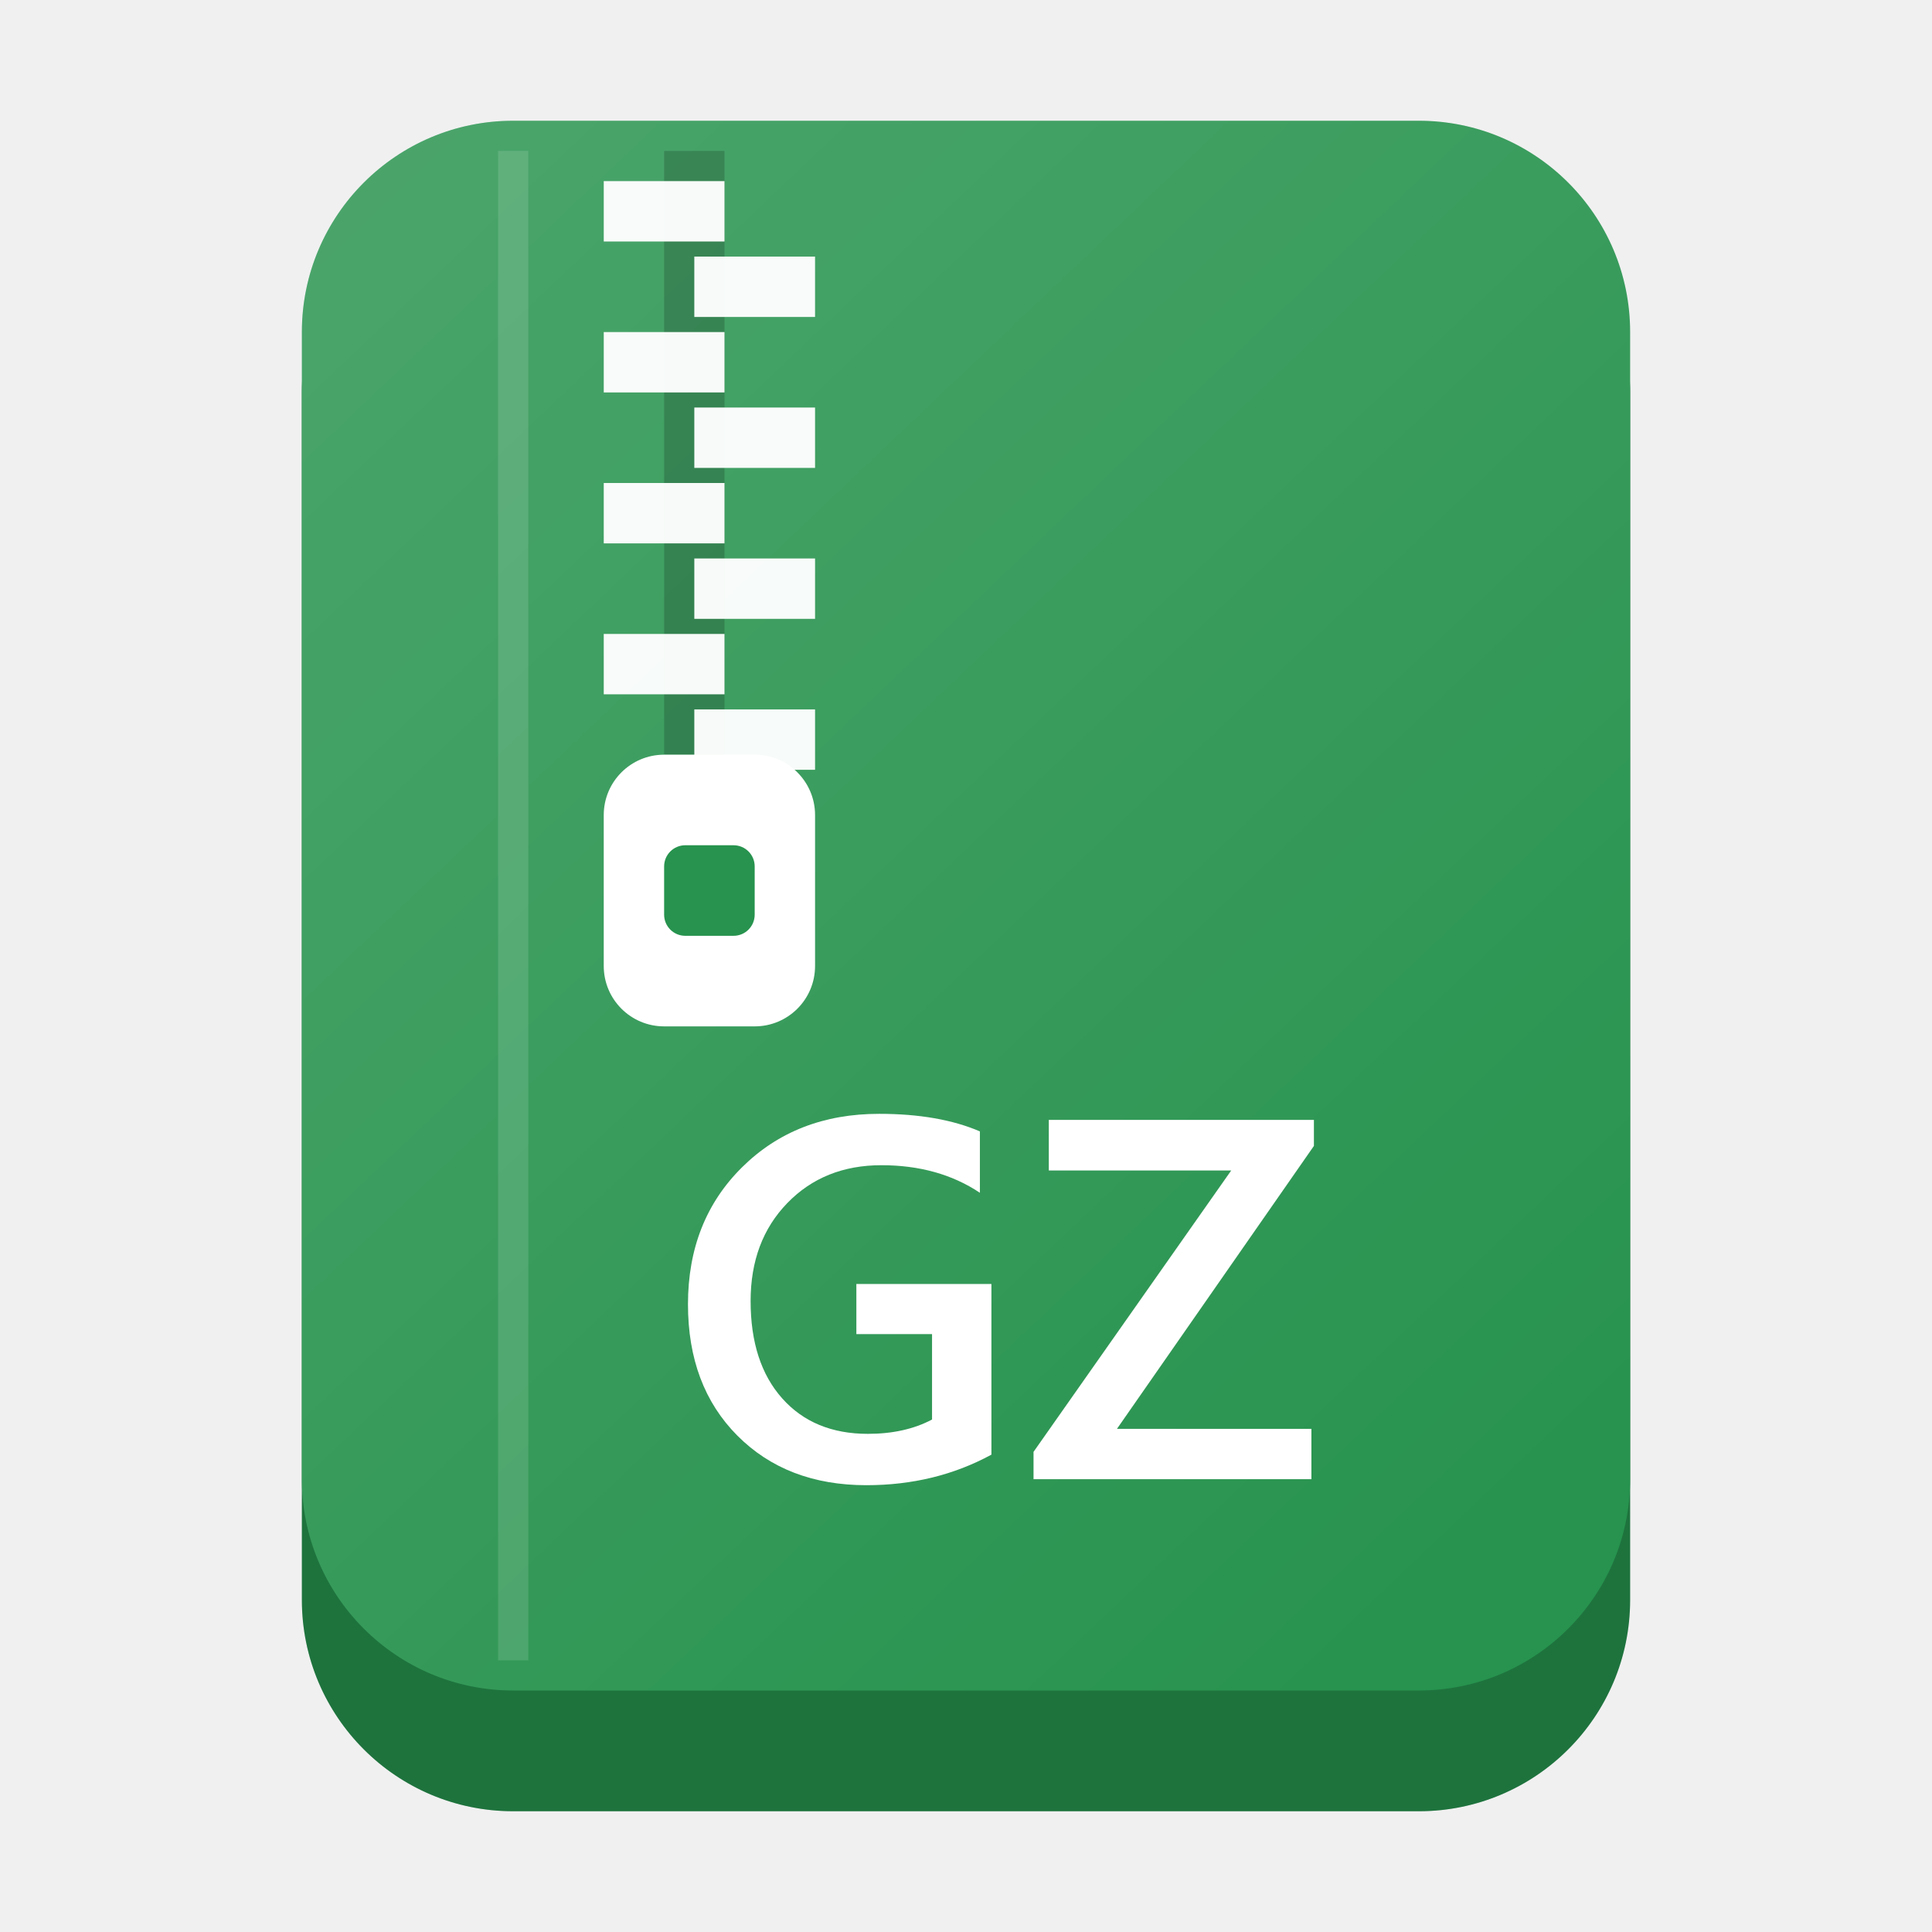
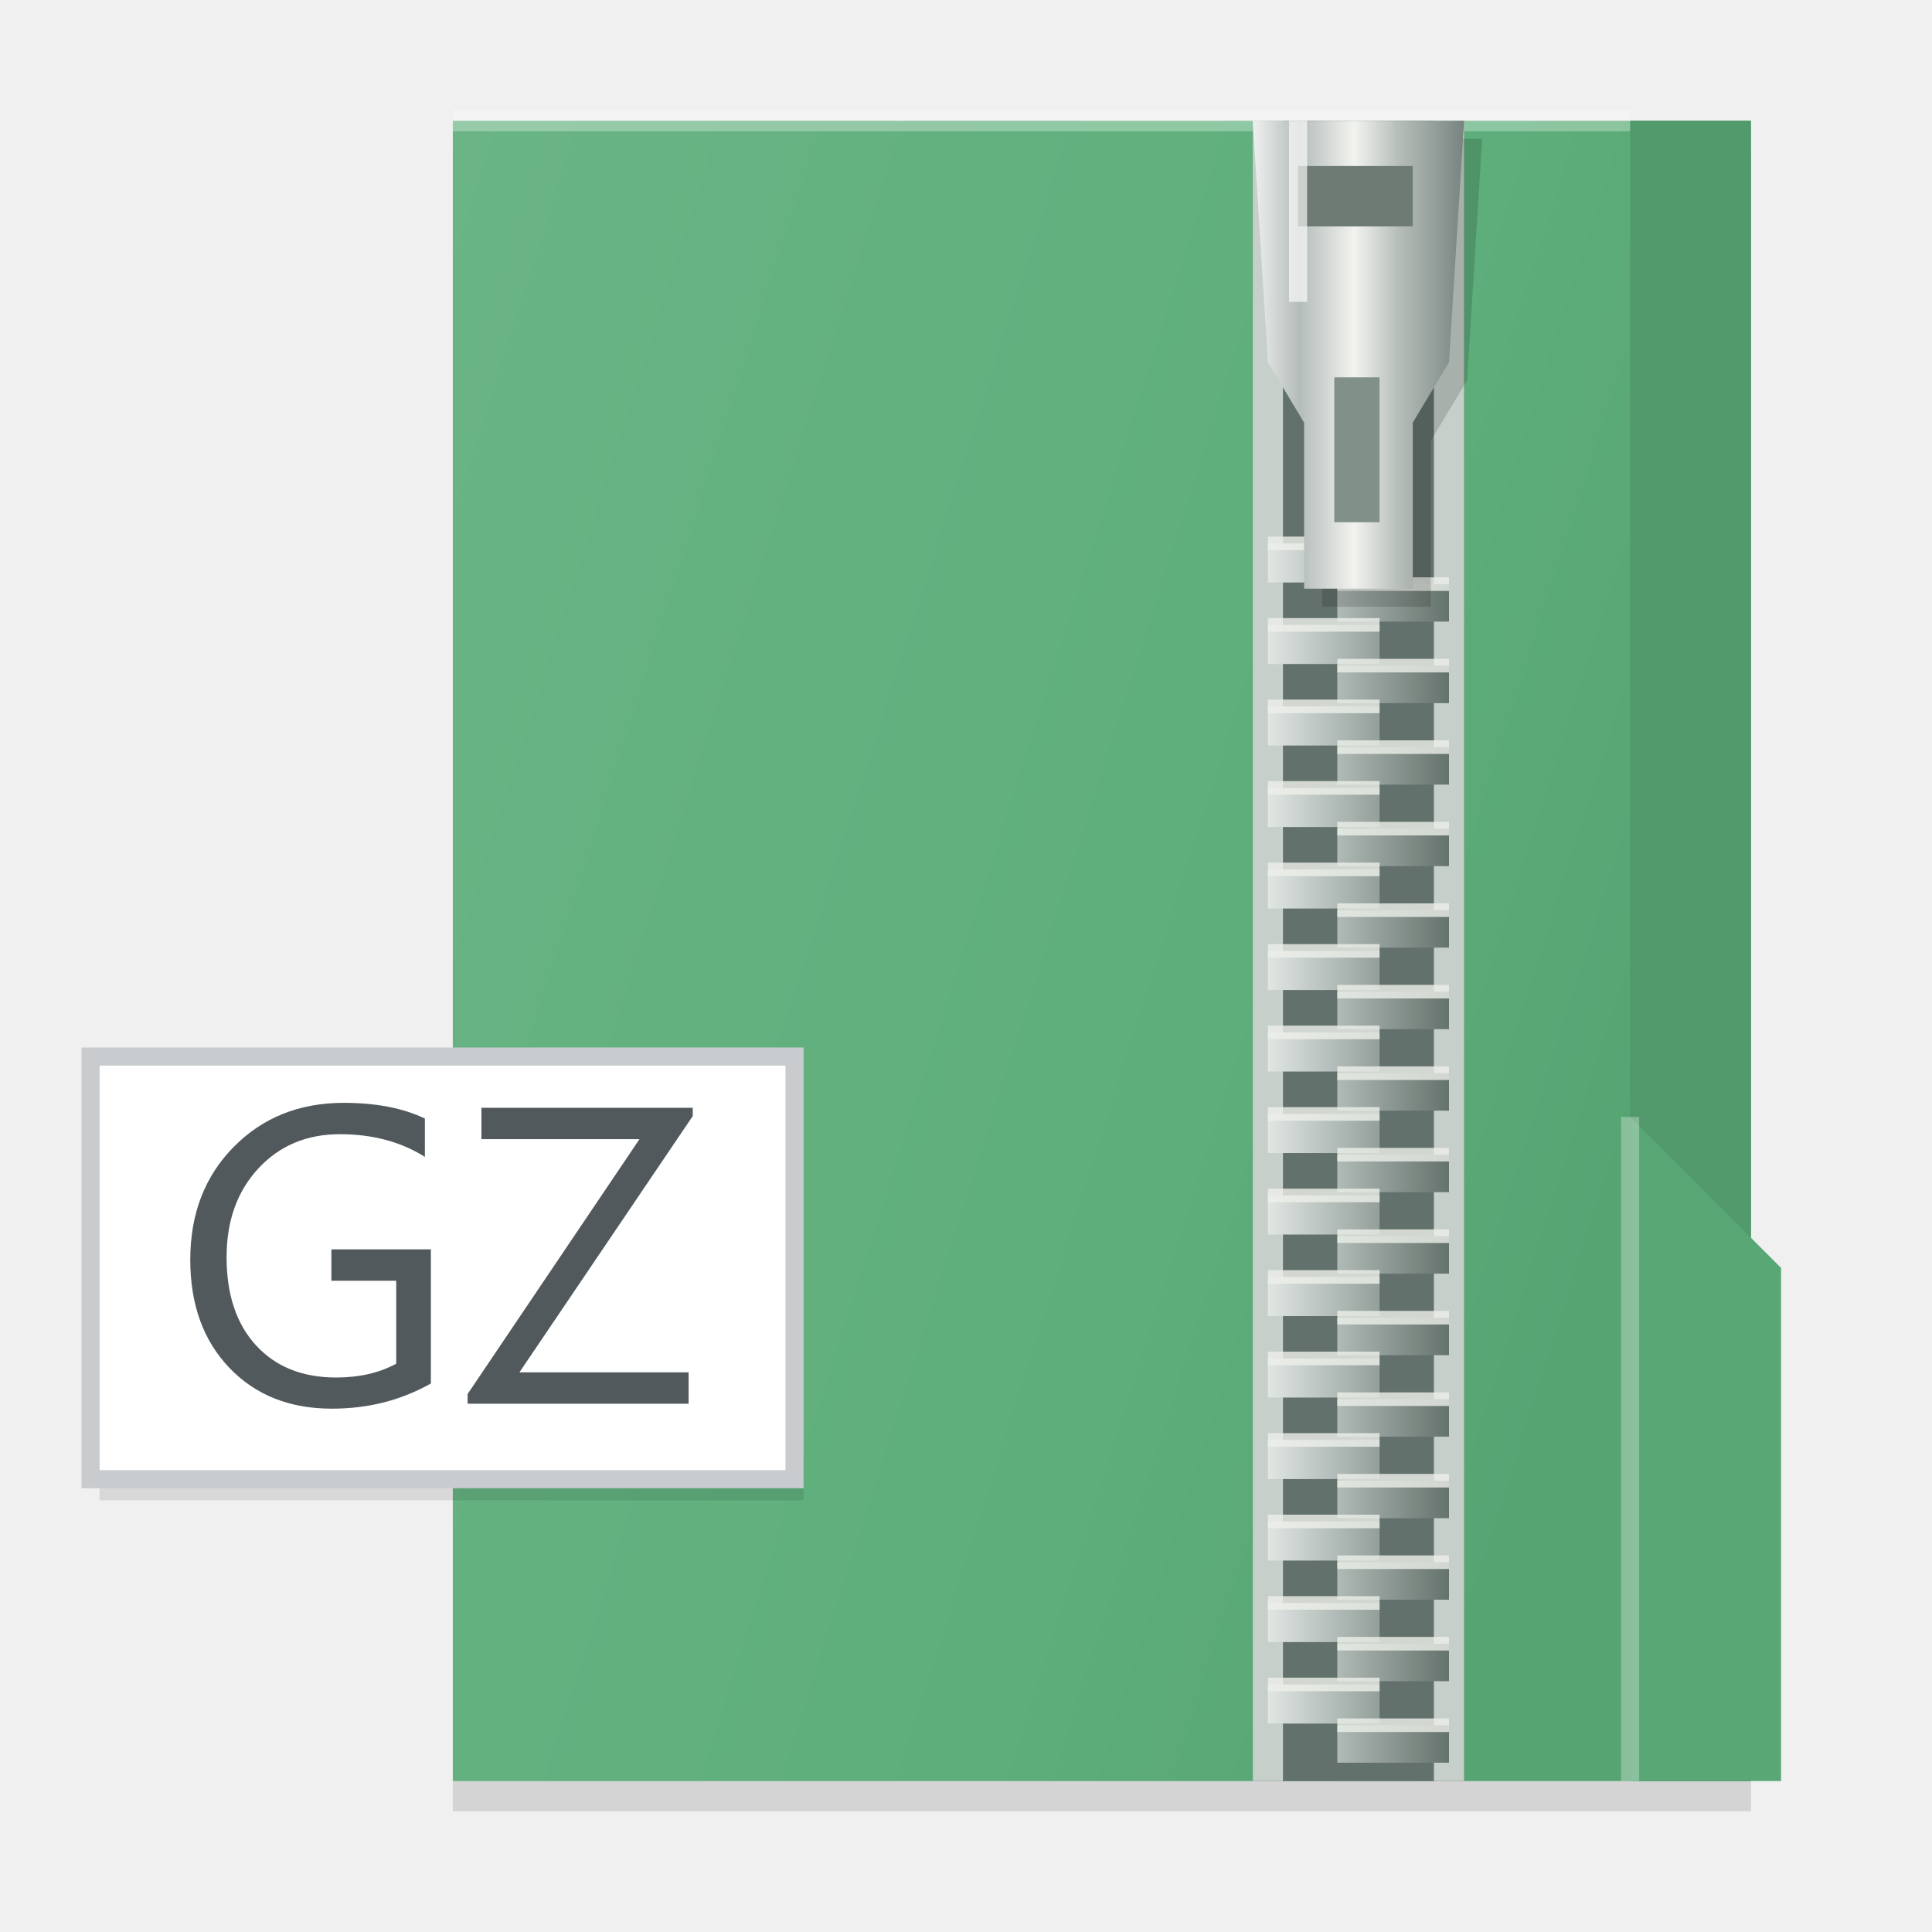
<svg xmlns="http://www.w3.org/2000/svg" width="64" height="64" viewBox="0 0 64 64">
  <defs>
-     <linearGradient id="cover" x1="0" y1="0" x2="0.8" y2="1">
-       <stop offset="0" stop-color="#27934e" />
-       <stop offset="1" stop-color="#27934e" />
+     <linearGradient id="cover" x1="0" y1="0" x2="1" y2="0.4">
+       <stop offset="0" stop-color="#6ab485" />
+       <stop offset="0.7" stop-color="#5dae7a" />
+       <stop offset="1" stop-color="#57a473" />
    </linearGradient>
-     <linearGradient id="light" x1="0" y1="0" x2="0.8" y2="1">
-       <stop offset="0" stop-color="#ffffff" stop-opacity="0.17" />
-       <stop offset="1" stop-color="#ffffff" stop-opacity="0" />
+     <linearGradient id="teeth" x1="0" y1="0" x2="1" y2="0">
+       <stop offset="0" stop-color="#e1e6e3" />
+       <stop offset="0.4" stop-color="#aeb8b4" />
+       <stop offset="1" stop-color="#65736d" />
+     </linearGradient>
+     <linearGradient id="metal" x1="0" y1="0" x2="1" y2="0">
+       <stop offset="0" stop-color="#eef0ee" />
+       <stop offset="0.22" stop-color="#b4bcba" />
+       <stop offset="0.48" stop-color="#f2f3ef" />
+       <stop offset="0.68" stop-color="#b9c0bc" />
+       <stop offset="1" stop-color="#788480" />
    </linearGradient>
  </defs>
-   <path fill="#27934e" stroke="none" d="M 17 6 L 47 6 C 50.866 6 54 9.134 54 13 L 54 53 C 54 56.866 50.866 60 47 60 L 17 60 C 13.134 60 10 56.866 10 53 L 10 13 C 10 9.134 13.134 6 17 6 Z" />
-   <g opacity="0.22">
-     <path fill="#000000" stroke="none" d="M 17 6 L 47 6 C 50.866 6 54 9.134 54 13 L 54 53 C 54 56.866 50.866 60 47 60 L 17 60 C 13.134 60 10 56.866 10 53 L 10 13 C 10 9.134 13.134 6 17 6 Z" />
+   <g opacity="0.12">
+     <path fill="#000000" stroke="none" d="M 15 5 L 58 5 L 58 60 L 15 60 Z" />
  </g>
-   <path fill="url(#cover)" stroke="none" d="M 17 4 L 47 4 C 50.866 4 54 7.134 54 11 L 54 49 C 54 52.866 50.866 56 47 56 L 17 56 C 13.134 56 10 52.866 10 49 L 10 11 C 10 7.134 13.134 4 17 4 Z" />
-   <path fill="url(#light)" stroke="none" d="M 17 4 L 47 4 C 50.866 4 54 7.134 54 11 L 54 49 C 54 52.866 50.866 56 47 56 L 17 56 C 13.134 56 10 52.866 10 49 L 10 11 C 10 7.134 13.134 4 17 4 Z" />
-   <path fill="#000000" stroke="#ffffff" stroke-opacity="0.13" d="M 17 5 L 17 55" />
-   <path fill="#000000" stroke="#000000" stroke-opacity="0.18" stroke-width="2" d="M 23 5 L 23 25" />
-   <path fill="none" stroke="#ffffff" stroke-opacity="0.96" stroke-width="2" d="M 20 7 L 24 7 M 23 9.5 L 27 9.5" />
-   <path fill="none" stroke="#ffffff" stroke-opacity="0.96" stroke-width="2" d="M 20 12 L 24 12 M 23 14.5 L 27 14.5" />
-   <path fill="none" stroke="#ffffff" stroke-opacity="0.96" stroke-width="2" d="M 20 17 L 24 17 M 23 19.5 L 27 19.5" />
-   <path fill="none" stroke="#ffffff" stroke-opacity="0.96" stroke-width="2" d="M 20 22 L 24 22 M 23 24.5 L 27 24.5" />
-   <path fill="#ffffff" stroke="none" d="M 22 25 L 25 25 C 26.105 25 27 25.895 27 27 L 27 32 C 27 33.105 26.105 34 25 34 L 22 34 C 20.895 34 20 33.105 20 32 L 20 27 C 20 25.895 20.895 25 22 25 Z" />
-   <path fill="#27934e" stroke="none" d="M 22.7 28 L 24.3 28 C 24.486 28 24.664 28.074 24.795 28.205 C 24.926 28.336 25 28.514 25 28.7 L 25 30.3 C 25 30.486 24.926 30.664 24.795 30.795 C 24.664 30.926 24.486 31 24.3 31 L 22.7 31 C 22.514 31 22.336 30.926 22.205 30.795 C 22.074 30.664 22 30.486 22 30.3 L 22 28.7 C 22 28.514 22.074 28.336 22.205 28.205 C 22.336 28.074 22.514 28 22.7 28 Z" />
-   <g>
-     <path fill="#ffffff" stroke="none" d="M 32.842 48.187 Q 30.983 49.199 28.7 49.199 Q 26.061 49.199 24.425 47.556 Q 22.79 45.912 22.79 43.206 Q 22.79 40.442 24.579 38.67 Q 26.368 36.897 29.124 36.897 Q 31.107 36.897 32.46 37.479 L 32.46 39.512 Q 31.091 38.599 29.198 38.599 Q 27.297 38.599 26.081 39.853 Q 24.865 41.106 24.865 43.098 Q 24.865 45.148 25.911 46.323 Q 26.957 47.498 28.75 47.498 Q 29.979 47.498 30.875 47.024 L 30.875 44.194 L 28.368 44.194 L 28.368 42.534 L 32.842 42.534 L 32.842 48.187 Z M 43.525 37.96 L 37.001 47.332 L 43.442 47.332 L 43.442 49 L 34.237 49 L 34.237 48.095 L 40.786 38.773 L 34.743 38.773 L 34.743 37.097 L 43.525 37.097 L 43.525 37.96 Z" />
+   <path fill="url(#cover)" stroke="none" d="M 15 4 L 58 4 L 58 59 L 15 59 Z" />
+   <path fill="#52996b" stroke="none" d="M 54 4 L 58 4 L 58 59 L 54 59 Z" />
+   <path fill="#000000" stroke="#ffffff" stroke-opacity="0.3" stroke-width="0.7" d="M 15 4 L 54 4" />
+   <path fill="#59a775" stroke="none" d="M 54 37 L 59 42 L 59 59 L 54 59 Z" />
+   <path fill="#000000" stroke="#ffffff" stroke-opacity="0.3" stroke-width="0.6" d="M 54 37 L 54 59" />
+   <path fill="#63716c" stroke="none" d="M 41.5 4 L 48.5 4 L 48.5 59 L 41.5 59 Z" />
+   <path fill="#c6cfca" stroke="none" d="M 41.5 4 L 42.5 4 L 42.5 59 L 41.5 59 Z M 47.5 4 L 48.5 4 L 48.5 59 L 47.5 59 Z" />
+   <path fill="url(#teeth)" stroke="none" d="M 42 18 L 45.7 18 L 45.7 19.296 L 42 19.296 Z M 44.3 19.35 L 48 19.35 L 48 20.592 L 44.3 20.592 Z" />
+   <path fill="#000000" stroke="#edf0e9" stroke-opacity="0.8" stroke-width="0.45" d="M 42 18 L 45.7 18 M 44.3 19.35 L 48 19.35" />
+   <path fill="url(#teeth)" stroke="none" d="M 42 20.7 L 45.7 20.7 L 45.7 21.996 L 42 21.996 Z M 44.3 22.05 L 48 22.05 L 48 23.292 L 44.3 23.292 Z" />
+   <path fill="#000000" stroke="#edf0e9" stroke-opacity="0.8" stroke-width="0.45" d="M 42 20.7 L 45.7 20.7 M 44.3 22.05 L 48 22.05" />
+   <path fill="url(#teeth)" stroke="none" d="M 42 23.4 L 45.7 23.4 L 45.7 24.696 L 42 24.696 Z M 44.3 24.75 L 48 24.75 L 48 25.992 L 44.3 25.992 Z" />
+   <path fill="#000000" stroke="#edf0e9" stroke-opacity="0.8" stroke-width="0.45" d="M 42 23.4 L 45.7 23.4 M 44.3 24.75 L 48 24.75" />
+   <path fill="url(#teeth)" stroke="none" d="M 42 26.1 L 45.7 26.1 L 45.7 27.396 L 42 27.396 Z M 44.3 27.45 L 48 27.45 L 48 28.692 L 44.3 28.692 Z" />
+   <path fill="#000000" stroke="#edf0e9" stroke-opacity="0.8" stroke-width="0.45" d="M 42 26.1 L 45.7 26.1 M 44.3 27.45 L 48 27.45" />
+   <path fill="url(#teeth)" stroke="none" d="M 42 28.8 L 45.7 28.8 L 45.7 30.096 L 42 30.096 Z M 44.3 30.15 L 48 30.15 L 48 31.392 L 44.3 31.392 Z" />
+   <path fill="#000000" stroke="#edf0e9" stroke-opacity="0.8" stroke-width="0.45" d="M 42 28.8 L 45.7 28.8 M 44.3 30.15 L 48 30.15" />
+   <path fill="url(#teeth)" stroke="none" d="M 42 31.5 L 45.7 31.5 L 45.7 32.796 L 42 32.796 Z M 44.3 32.85 L 48 32.85 L 48 34.092 L 44.3 34.092 Z" />
+   <path fill="#000000" stroke="#edf0e9" stroke-opacity="0.8" stroke-width="0.45" d="M 42 31.5 L 45.7 31.5 M 44.3 32.85 L 48 32.85" />
+   <path fill="url(#teeth)" stroke="none" d="M 42 34.2 L 45.7 34.2 L 45.7 35.496 L 42 35.496 Z M 44.3 35.55 L 48 35.55 L 48 36.792 L 44.3 36.792 Z" />
+   <path fill="#000000" stroke="#edf0e9" stroke-opacity="0.8" stroke-width="0.45" d="M 42 34.2 L 45.7 34.2 M 44.3 35.55 L 48 35.55" />
+   <path fill="url(#teeth)" stroke="none" d="M 42 36.9 L 45.7 36.9 L 45.7 38.196 L 42 38.196 Z M 44.3 38.25 L 48 38.25 L 48 39.492 L 44.3 39.492 Z" />
+   <path fill="#000000" stroke="#edf0e9" stroke-opacity="0.8" stroke-width="0.45" d="M 42 36.9 L 45.7 36.9 M 44.3 38.25 L 48 38.25" />
+   <path fill="url(#teeth)" stroke="none" d="M 42 39.6 L 45.7 39.6 L 45.7 40.896 L 42 40.896 Z M 44.3 40.95 L 48 40.95 L 48 42.192 L 44.3 42.192 Z" />
+   <path fill="#000000" stroke="#edf0e9" stroke-opacity="0.8" stroke-width="0.45" d="M 42 39.6 L 45.7 39.6 M 44.3 40.95 L 48 40.95" />
+   <path fill="url(#teeth)" stroke="none" d="M 42 42.3 L 45.7 42.3 L 45.7 43.596 L 42 43.596 Z M 44.3 43.65 L 48 43.65 L 48 44.892 L 44.3 44.892 Z" />
+   <path fill="#000000" stroke="#edf0e9" stroke-opacity="0.8" stroke-width="0.45" d="M 42 42.3 L 45.7 42.3 M 44.3 43.65 L 48 43.65" />
+   <path fill="url(#teeth)" stroke="none" d="M 42 45 L 45.7 45 L 45.7 46.296 L 42 46.296 Z M 44.3 46.35 L 48 46.35 L 48 47.592 L 44.3 47.592 Z" />
+   <path fill="#000000" stroke="#edf0e9" stroke-opacity="0.8" stroke-width="0.45" d="M 42 45 L 45.7 45 M 44.3 46.35 L 48 46.35" />
+   <path fill="url(#teeth)" stroke="none" d="M 42 47.7 L 45.7 47.7 L 45.7 48.996 L 42 48.996 Z M 44.3 49.05 L 48 49.05 L 48 50.292 L 44.3 50.292 Z" />
+   <path fill="#000000" stroke="#edf0e9" stroke-opacity="0.8" stroke-width="0.45" d="M 42 47.7 L 45.7 47.7 M 44.3 49.05 L 48 49.05" />
+   <path fill="url(#teeth)" stroke="none" d="M 42 50.4 L 45.7 50.4 L 45.7 51.696 L 42 51.696 Z M 44.3 51.75 L 48 51.75 L 48 52.992 L 44.3 52.992 Z" />
+   <path fill="#000000" stroke="#edf0e9" stroke-opacity="0.8" stroke-width="0.45" d="M 42 50.4 L 45.7 50.4 M 44.3 51.75 L 48 51.75" />
+   <path fill="url(#teeth)" stroke="none" d="M 42 53.1 L 45.7 53.1 L 45.7 54.396 L 42 54.396 Z M 44.3 54.45 L 48 54.45 L 48 55.692 L 44.3 55.692 Z" />
+   <path fill="#000000" stroke="#edf0e9" stroke-opacity="0.8" stroke-width="0.45" d="M 42 53.1 L 45.7 53.1 M 44.3 54.45 L 48 54.45" />
+   <path fill="url(#teeth)" stroke="none" d="M 42 55.8 L 45.7 55.8 L 45.7 57.096 L 42 57.096 Z M 44.3 57.15 L 48 57.15 L 48 58.392 L 44.3 58.392 Z" />
+   <path fill="#000000" stroke="#edf0e9" stroke-opacity="0.8" stroke-width="0.45" d="M 42 55.8 L 45.7 55.8 M 44.3 57.15 L 48 57.15" />
+   <g opacity="0.15" transform="matrix(1 0 0 1 0.6 0.6)">
+     <path fill="#000000" stroke="none" d="M 41.5 4 L 48.5 4 L 48 12 L 46.8 14 L 46.8 19.5 L 43.2 19.5 L 43.2 14 L 42 12 Z" />
+   </g>
+   <path fill="url(#metal)" stroke="none" d="M 41.5 4 L 48.5 4 L 48 12 L 46.8 14 L 46.8 19.5 L 43.2 19.5 L 43.2 14 L 42 12 Z" />
+   <path fill="#6e7a74" stroke="none" d="M 43 5.5 L 46.8 5.5 L 46.8 7.5 L 43 7.5 Z" />
+   <path fill="#82908a" stroke="none" d="M 44.2 12.5 L 45.7 12.5 L 45.7 17.3 L 44.2 17.3 Z" />
+   <path fill="#000000" stroke="#ffffff" stroke-opacity="0.65" stroke-width="0.6" d="M 43 4 L 43 10" />
+   <g opacity="0.1">
+     <path fill="#000000" stroke="none" d="M 3.3 35.7 L 26.62 35.7 L 26.62 49.7 L 3.3 49.7 Z" />
+   </g>
+   <path fill="#ffffff" stroke="#c8ccce" stroke-width="0.6" d="M 3 35 L 26.32 35 L 26.32 49 L 3 49 Z" />
+   <g transform="matrix(1 0 0 1 5.66 32.5)">
+     <g>
+       <path fill="#52595c" stroke="none" d="M 8.613 13.33 Q 7.137 14.164 5.332 14.164 Q 3.233 14.164 1.938 12.811 Q 0.643 11.457 0.643 9.229 Q 0.643 6.952 2.082 5.493 Q 3.521 4.033 5.729 4.033 Q 7.328 4.033 8.415 4.553 L 8.415 5.824 Q 7.226 5.072 5.599 5.072 Q 3.951 5.072 2.898 6.207 Q 1.846 7.342 1.846 9.146 Q 1.846 11.006 2.823 12.069 Q 3.801 13.132 5.476 13.132 Q 6.624 13.132 7.465 12.674 L 7.465 9.926 L 5.318 9.926 L 5.318 8.887 L 8.613 8.887 L 8.613 13.33 Z M 17.288 4.471 L 11.546 12.961 L 17.151 12.961 L 17.151 14 L 9.83 14 L 9.83 13.679 L 15.524 5.236 L 10.288 5.236 L 10.288 4.197 L 17.288 4.197 L 17.288 4.471 Z" />
+     </g>
  </g>
</svg>
